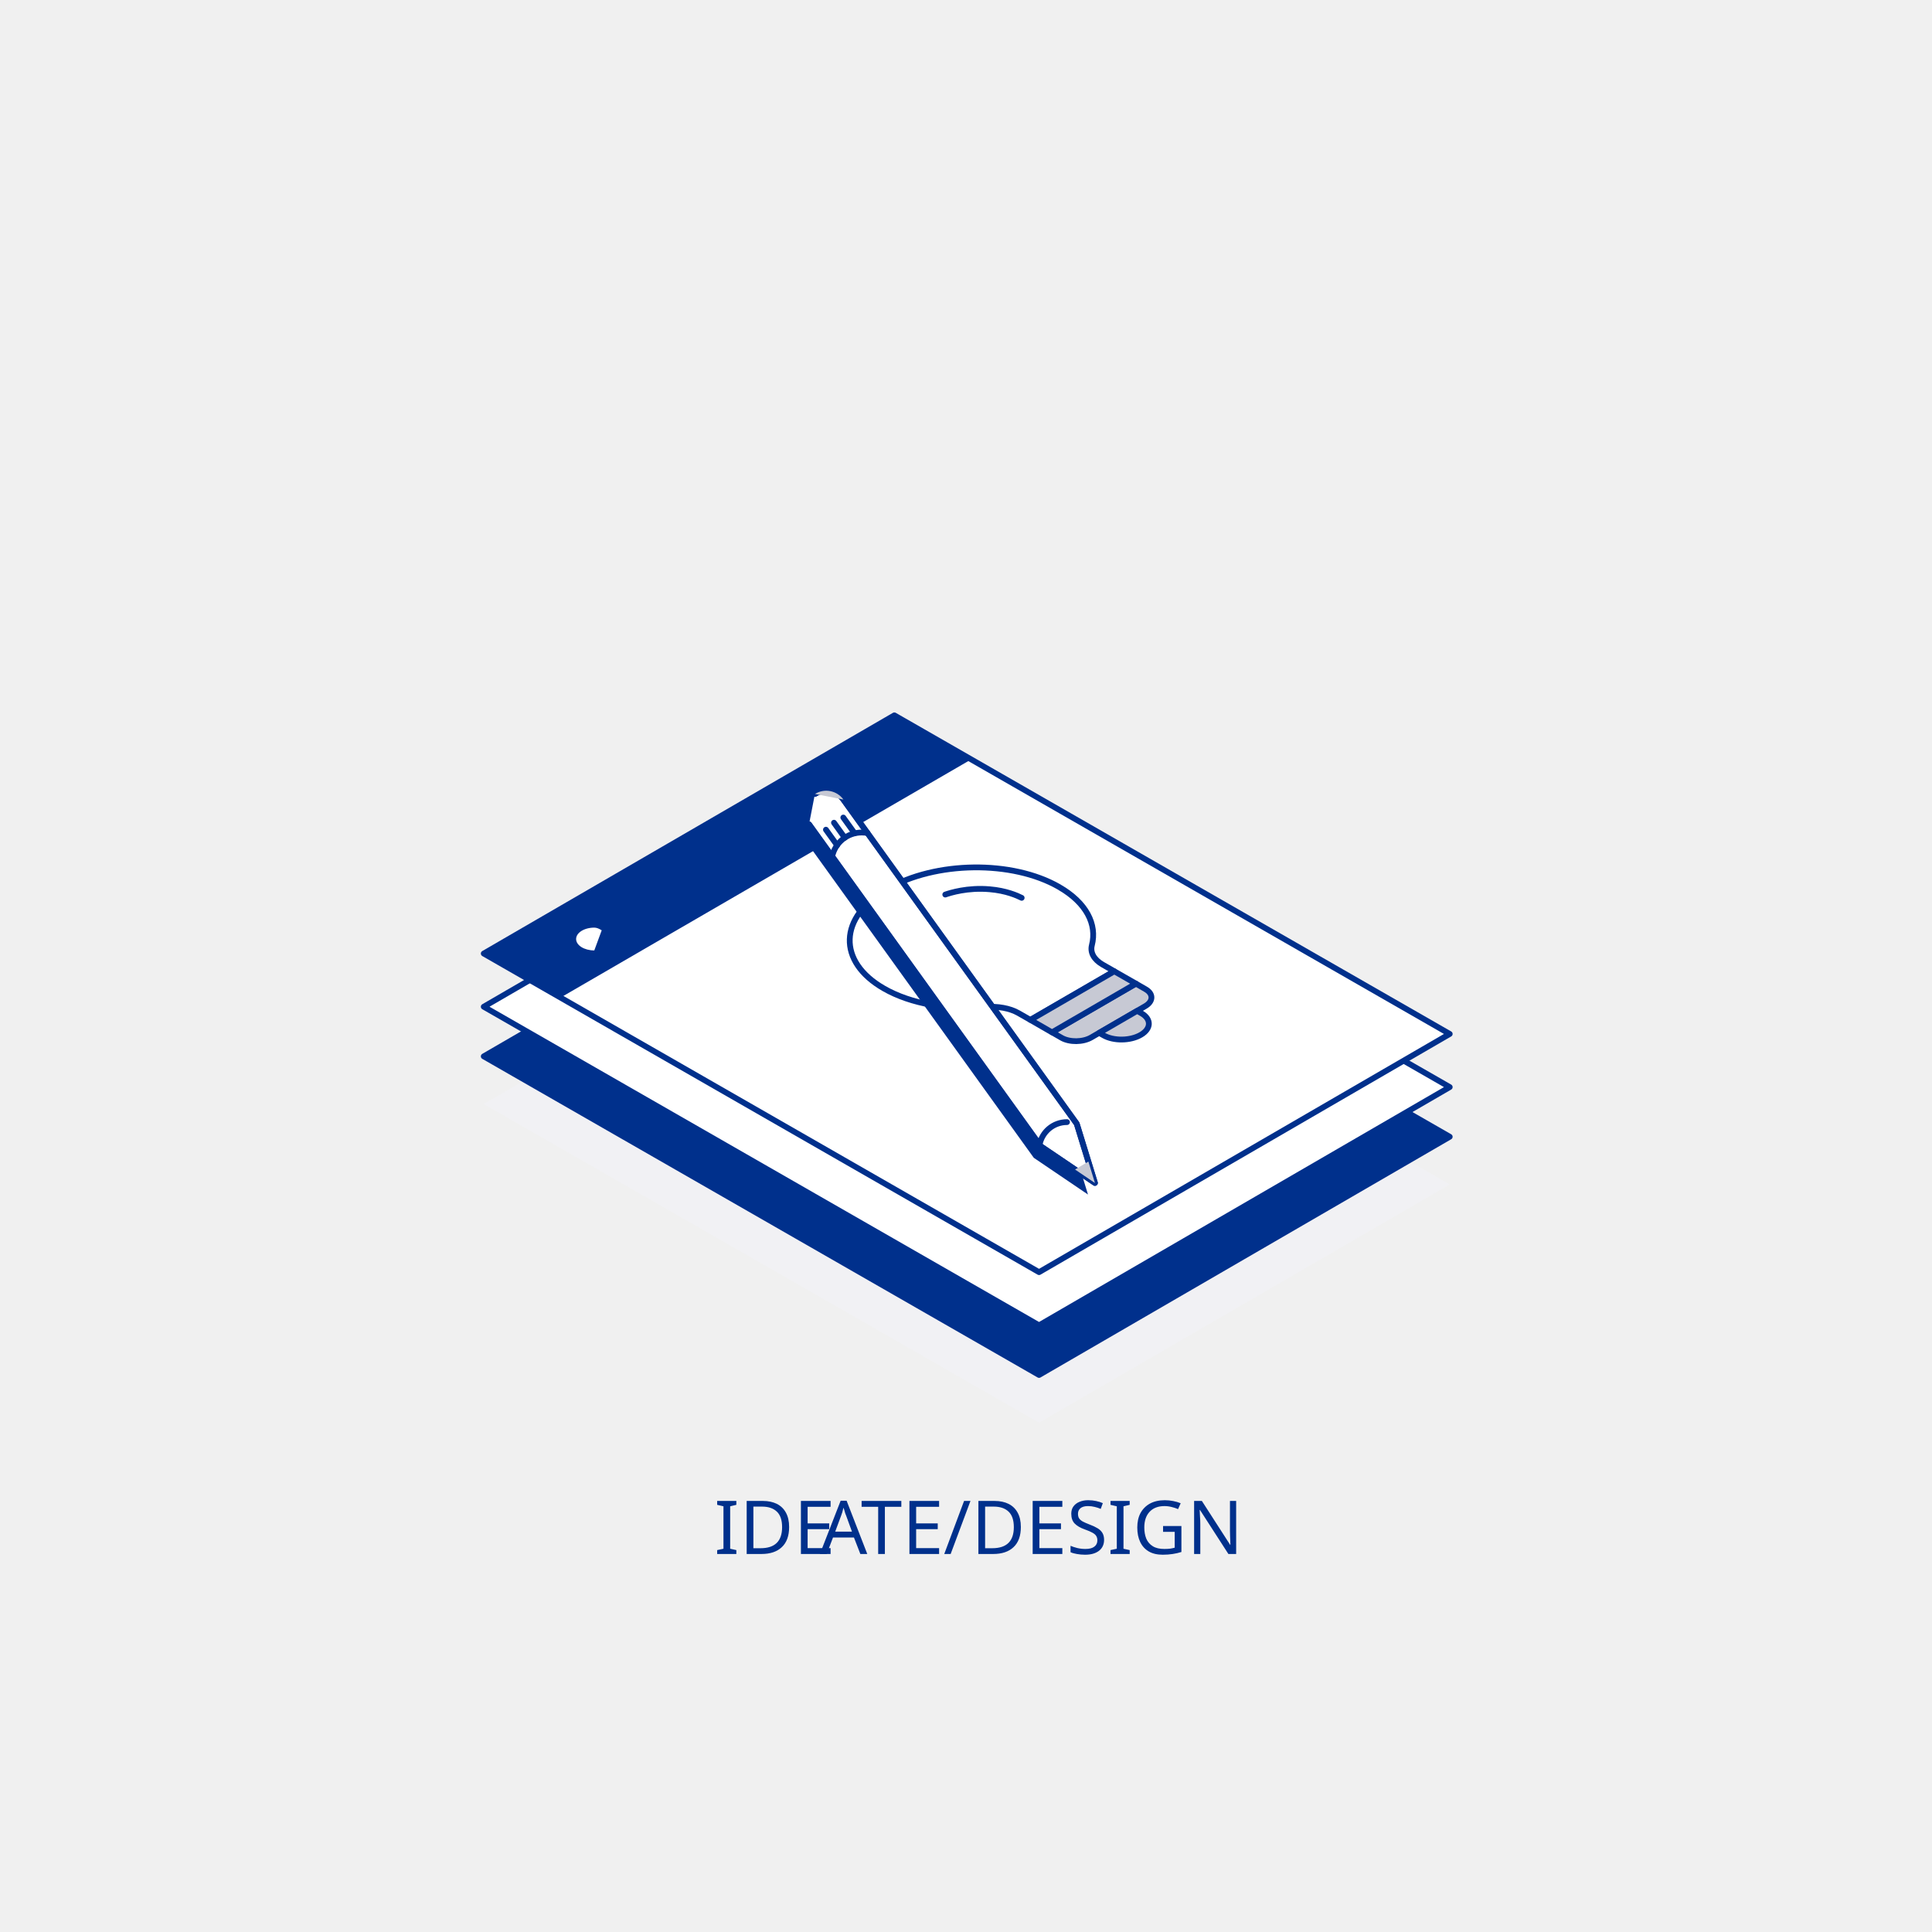
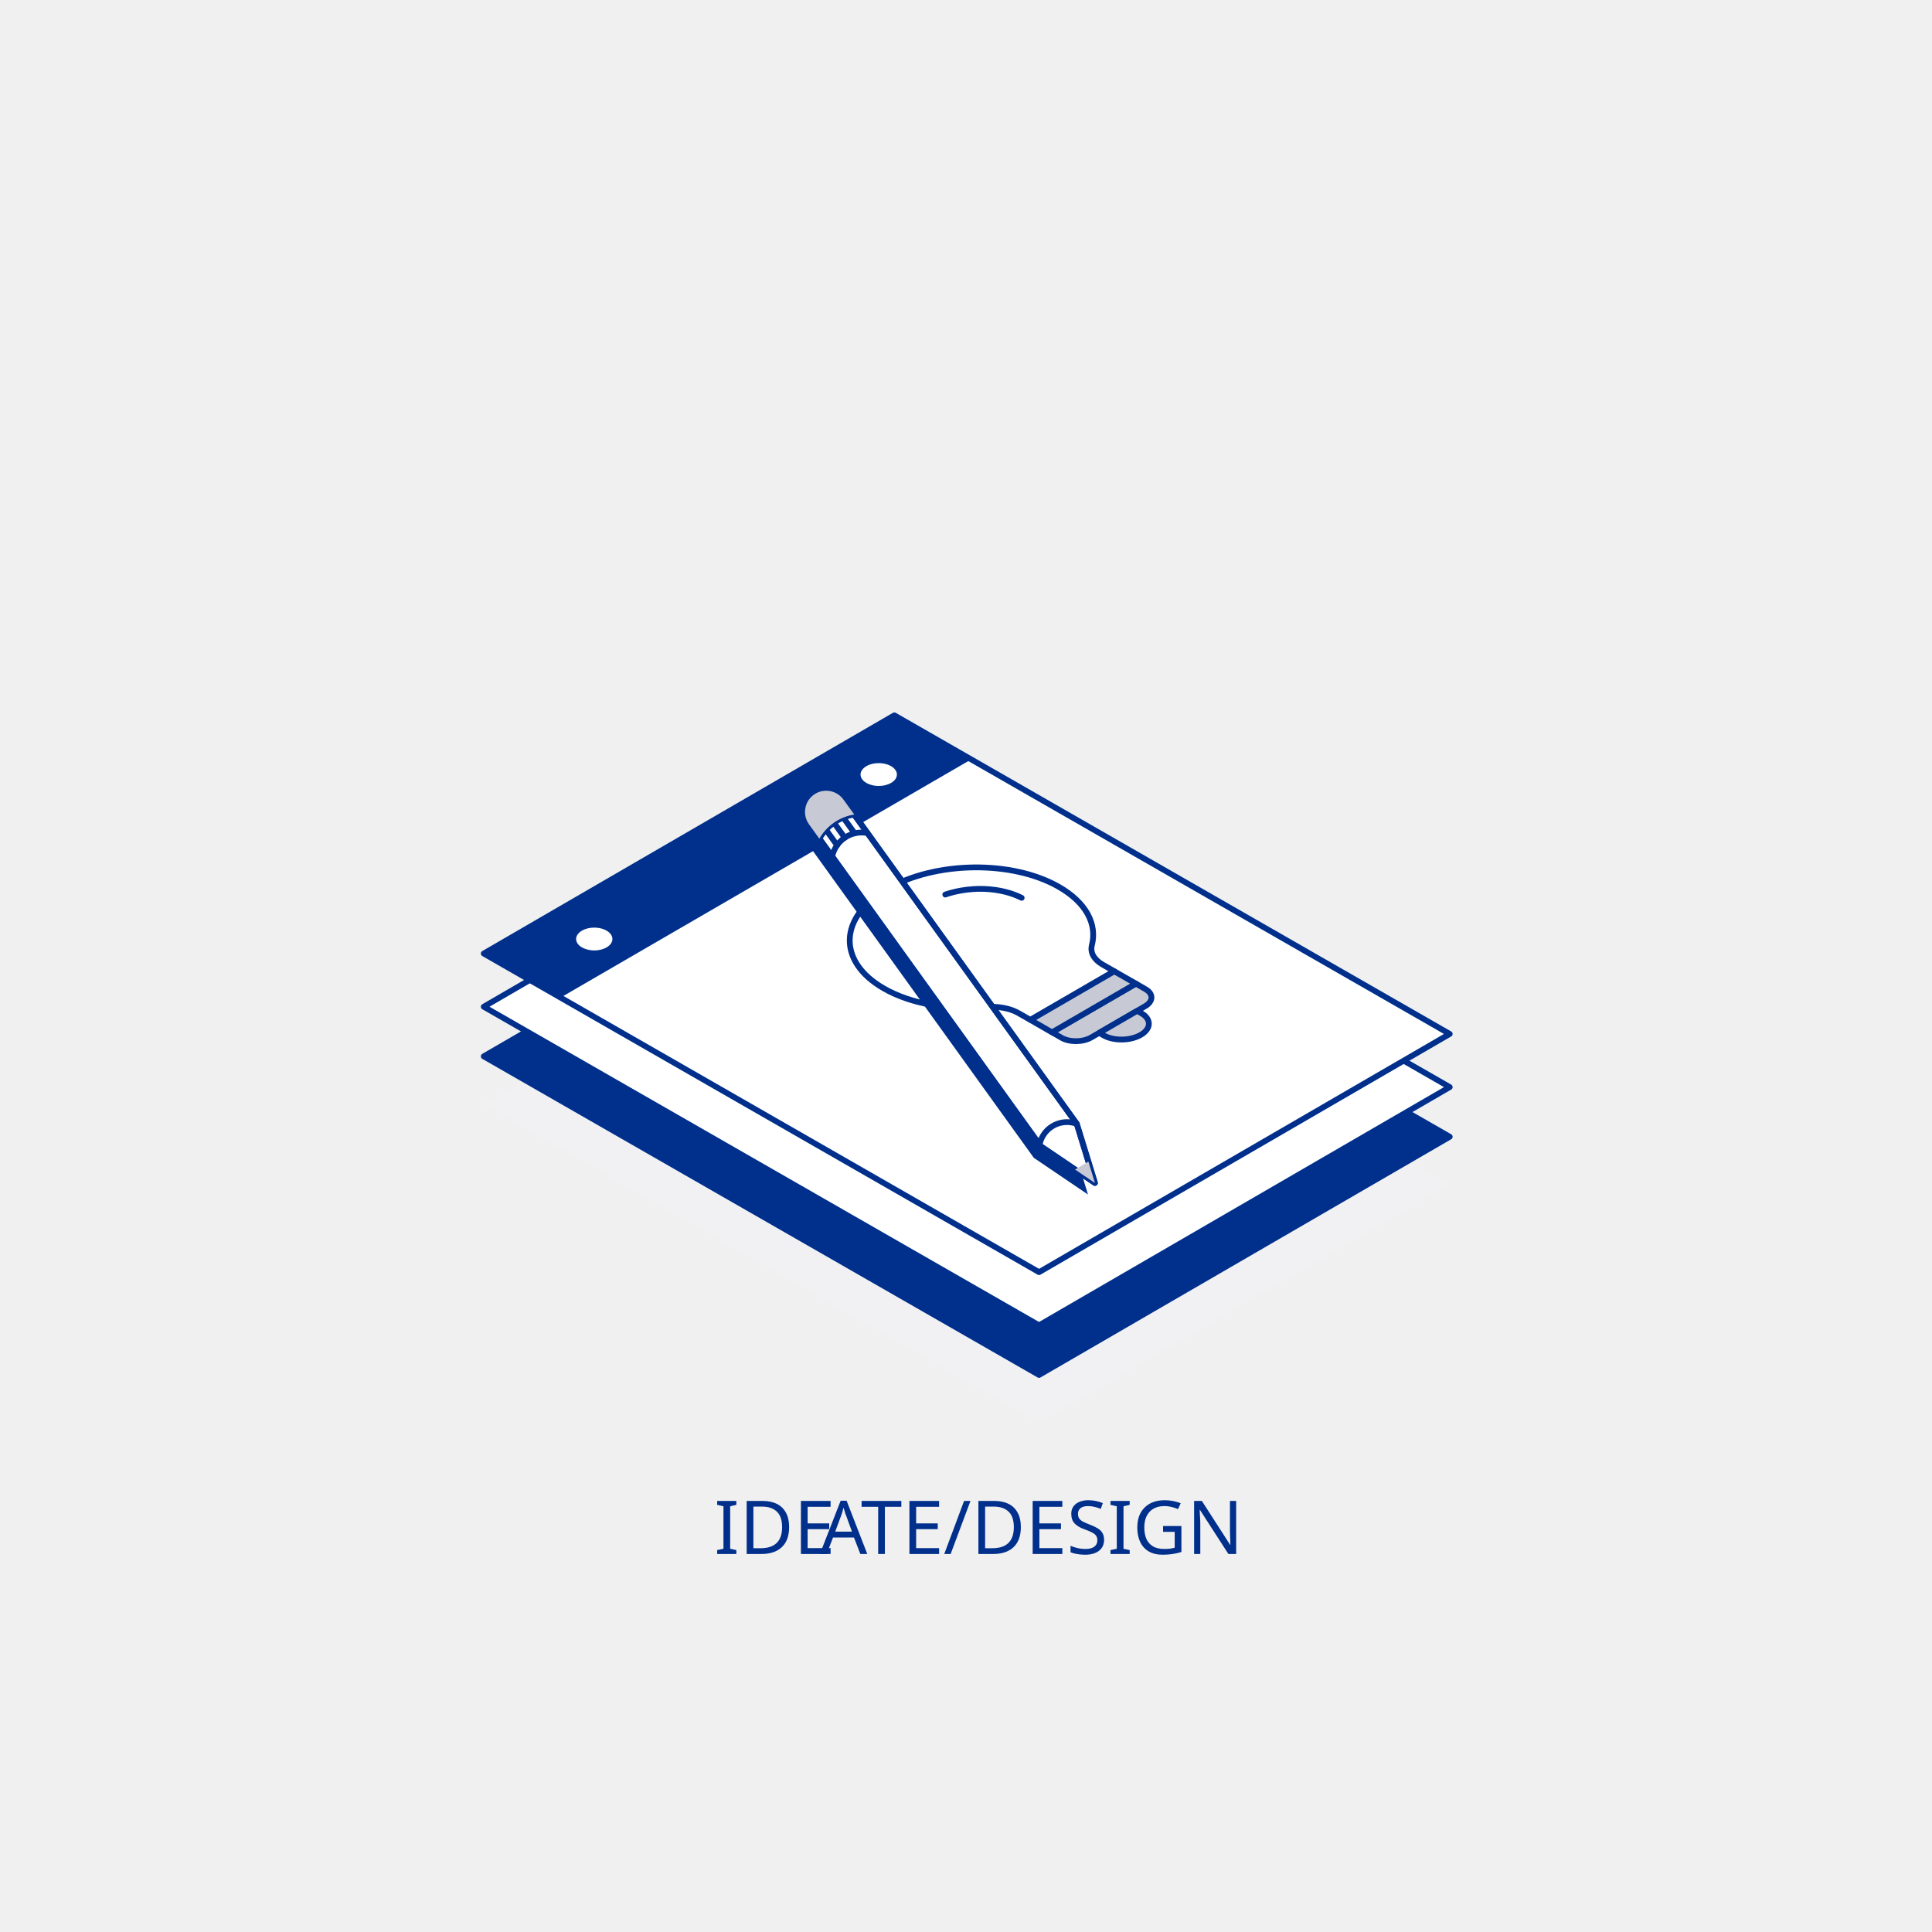
<svg xmlns="http://www.w3.org/2000/svg" id="Layer_1_copy_2" data-name="Layer 1 copy 2" viewBox="0 0 288 288">
  <defs>
    <style>
      .cls-1 {
        fill: #c7c9d4;
      }

      .cls-2 {
        fill: #fff;
      }

      .cls-3, .cls-4, .cls-5 {
        fill: #00308c;
      }

      .cls-3, .cls-6 {
        stroke: #00308c;
        stroke-linecap: round;
        stroke-linejoin: round;
        stroke-width: .86px;
      }

      .cls-7 {
        fill: #f1f1f4;
      }

      .cls-5 {
        font-family: DIN2014-Regular, 'DIN 2014';
        font-size: 11.08px;
      }

      .cls-8 {
        letter-spacing: -.03em;
      }

      .cls-6 {
        fill: none;
      }
    </style>
  </defs>
  <text class="cls-5" transform="translate(106.47 231.65)">
    <tspan x="0" y="0">IDE</tspan>
    <tspan class="cls-8" x="15.75" y="0">A</tspan>
    <tspan x="21.86" y="0">TE/DESIGN</tspan>
  </text>
  <polygon id="Pad_Shadow" data-name="Pad Shadow" class="cls-7" points="216.11 176.56 133.32 129.07 72.11 164.58 154.89 212.07 216.11 176.56" />
  <polygon id="Pad_Bottom" data-name="Pad Bottom" class="cls-3" points="216.11 169.454 133.32 121.964 72.11 157.468 154.89 204.964 216.11 169.454" />
  <g id="Pad_Middle" data-name="Pad Middle">
    <polygon class="cls-2" points="216.11 162.051 133.32 114.561 72.11 150.071 154.89 197.561 216.11 162.051" />
    <polygon class="cls-6" points="216.11 162.051 133.32 114.561 72.11 150.071 154.89 197.561 216.11 162.051" />
  </g>
  <g id="Pad_Top" data-name="Pad Top">
    <polygon class="cls-2" points="216.11 154.128 133.32 106.633 72.11 142.143 154.89 189.638 216.11 154.128" />
    <polygon class="cls-6" points="216.11 154.128 133.32 106.633 72.11 142.143 154.89 189.638 216.11 154.128" />
-     <path class="cls-4" d="M133.32,106.63l-61.22,35.51,11.46,6.57,61.22,-35.51,-11.46,-6.57ZM88.59,141.68c-1.49,0.00,-2.71,-0.76,-2.71,-1.70s1.21,-1.70,2.71,-1.70,2.70,2.70,1.70,-1.21,1.70,-2.70,1.70M130.99,117.16c-1.49,0.00,-2.71,-0.76,-2.71,-1.70s1.21,-1.70,2.71,-1.70,2.71,2.71,1.70,-1.21,1.70,-2.71,1.70" />
+     <path class="cls-4" d="M133.32,106.63l-61.22,35.51 11.46,6.57 61.22,-35.51 -11.46,-6.57ZM88.59,141.68c-1.49,0.00,-2.71,-0.76,-2.71,-1.70s1.21,-1.70,2.71,-1.70 2.70,0.76,2.70,1.70 -1.21,1.70,-2.70,1.70M130.99,117.16c-1.49,0.00,-2.71,-0.76,-2.71,-1.70s1.21,-1.70,2.71,-1.70 2.71,0.76,2.71,1.70 -1.21,1.70,-2.71,1.70" />
  </g>
  <g id="Bulb_One">
    <path class="cls-1" d="M169.33,146.63l1.44.83c1.2.69,1.16,1.83-.08,2.54l-8.02,4.65c-1.24.72-3.21.74-4.41.06l-1.44-.83,12.51-7.25Z" />
    <path class="cls-6" d="M169.33,146.63l1.44.83c1.2.69,1.16,1.83-.08,2.54l-8.02,4.65c-1.24.72-3.21.74-4.41.06l-1.44-.83,12.51-7.25Z" />
    <path class="cls-2" d="M157.87,132.22c4.08,2.34,5.7,5.58,4.89,8.7-.27,1.06.31,2.12,1.59,2.86l1.75,1-12.51,7.25-1.75-1c-1.28-.74-3.11-1.07-4.95-.91-5.42.48-11.05-.43-15.13-2.77-6.97-4-6.76-10.64.47-14.82,7.23-4.18,18.66-4.32,25.63-.32" />
    <path class="cls-6" d="M157.87,132.22c4.08,2.34,5.7,5.58,4.89,8.7-.27,1.06.31,2.12,1.59,2.86l1.75,1-12.51,7.25-1.75-1c-1.28-.74-3.11-1.07-4.95-.91-5.42.48-11.05-.43-15.13-2.77-6.97-4-6.76-10.64.47-14.82,7.23-4.18,18.66-4.32,25.63-.32Z" />
    <polygon class="cls-1" points="153.61 152.04 166.11 144.79 169.33 146.63 156.82 153.89 153.61 152.04" />
    <polygon class="cls-6" points="153.61 152.04 166.11 144.79 169.33 146.63 156.82 153.89 153.61 152.04" />
    <path class="cls-1" d="M169.52,150.69l.63.36c.76.43,1.12,1.01,1.11,1.59-.02.58-.42,1.17-1.2,1.62-1.56.91-4.06.94-5.57.07l-.63-.36,5.67-3.29Z" />
    <path class="cls-6" d="M169.52,150.69l.63.36c.76.43,1.12,1.01,1.11,1.59-.02.58-.42,1.17-1.2,1.62-1.56.91-4.06.94-5.57.07l-.63-.36,5.67-3.29Z" />
    <path class="cls-2" d="M140.91,133.35c.73-.25,3.31-1.08,6.62-.79,2.47.21,4.09.94,4.77,1.28" />
    <path class="cls-6" d="M140.91,133.35c.73-.25,3.31-1.08,6.62-.79,2.47.21,4.09.94,4.77,1.28" />
  </g>
  <g id="Pencil">
    <polygon class="cls-4" points="125.18 121.587 119.685 124.777 154.105 172.592 162.185 178.067 159.48 169.242 125.18 121.587" />
-     <path class="cls-2" d="M120.60,122.88l34.54,47.99,8.08,5.47,-2.71,-8.82,-34.79,-48.33c-0.97,-1.35,-2.82,-1.72,-4.24,-0.84,-1.55,-1.96,3.04,-0.89,4.53" />
-     <path class="cls-6" d="M120.60,122.88l34.54,47.99,8.08,5.47,-2.71,-8.82,-34.79,-48.33c-0.97,-1.35,-2.82,-1.72,-4.24,-0.84,-1.55,-1.96,3.04,-0.89,4.53Z" />
-     <path class="cls-6" d="M154.97,170.63c0.37,-1.92,2.06,-3.36,4.09,-3.36,0.00,1.00,0.09,1.46" />
-     <path class="cls-6" d="M129.32,124.18c-0.28,-0.05,-0.57,-0.08,-0.86,-0.08,-2.17,0.00,-3.98,1.53,-4.41,3.58" />
-     <path class="cls-6" d="M127.34,121.42c-2.23,-4.12,1.71,-5.20,3.60" />
+     <path class="cls-2" d="M120.60,122.88l34.54,47.99 8.08,5.47 -2.71,-8.82 -34.79,-48.33c-0.97,-1.35,-2.82,-1.72,-4.24,-0.84 -1.55,0.97,-1.96,3.04,-0.89,4.53" />
+     <path class="cls-6" d="M120.60,122.88l34.54,47.99 8.08,5.47 -2.71,-8.82 -34.79,-48.33c-0.97,-1.35,-2.82,-1.72,-4.24,-0.84 -1.55,0.97,-1.96,3.04,-0.89,4.53Z" />
+     <path class="cls-6" d="M154.97,170.63c0.37,-1.92,2.06,-3.36,4.09,-3.36 0.51,0.00,1.00,0.09,1.46,0.26" />
+     <path class="cls-6" d="M129.32,124.18c-0.28,-0.05,-0.57,-0.08,-0.86,-0.08 -2.17,0.00,-3.98,1.53,-4.41,3.58" />
+     <path class="cls-6" d="M127.34,121.42c-2.23,0.35,-4.12,1.71,-5.20,3.60" />
    <line class="cls-6" x1="125.71" y1="121.87" x2="127.40" y2="124.22" />
    <line class="cls-6" x1="124.32" y1="122.64" x2="125.93" y2="124.88" />
    <line class="cls-6" x1="123.12" y1="123.68" x2="124.79" y2="126.00" />
-     <path class="cls-6" d="M120.60,122.88l34.54,47.99,8.08,5.47,-2.71,-8.82,-34.79,-48.33c-0.97,-1.35,-2.82,-1.72,-4.24,-0.84,-1.55,-1.96,3.04,-0.89,4.53Z" />
+     <path class="cls-6" d="M120.60,122.88l34.54,47.99 8.08,5.47 -2.71,-8.82 -34.79,-48.33c-0.97,-1.35,-2.82,-1.72,-4.24,-0.84 -1.55,0.97,-1.96,3.04,-0.89,4.53Z" />
    <polygon class="cls-1" points="163.22 176.347 162.245 173.152 160.255 174.337 163.22 176.347" />
-     <path class="cls-1" d="M125.73,119.19c-0.97,-1.35,-2.82,-1.72,-4.24,-0.84,-1.55,-1.96,3.04,-0.89,4.53l1.54,2.14c1.07,-1.89,2.97,-3.25,5.20,-3.60l-1.61,-2.23Z" />
+     <path class="cls-1" d="M125.73,119.19c-0.97,-1.35,-2.82,-1.72,-4.24,-0.84 -1.55,0.97,-1.96,3.04,-0.89,4.53l1.54,2.14c1.07,-1.89,2.97,-3.25,5.20,-3.60l-1.61,-2.23Z" />
  </g>
</svg>
